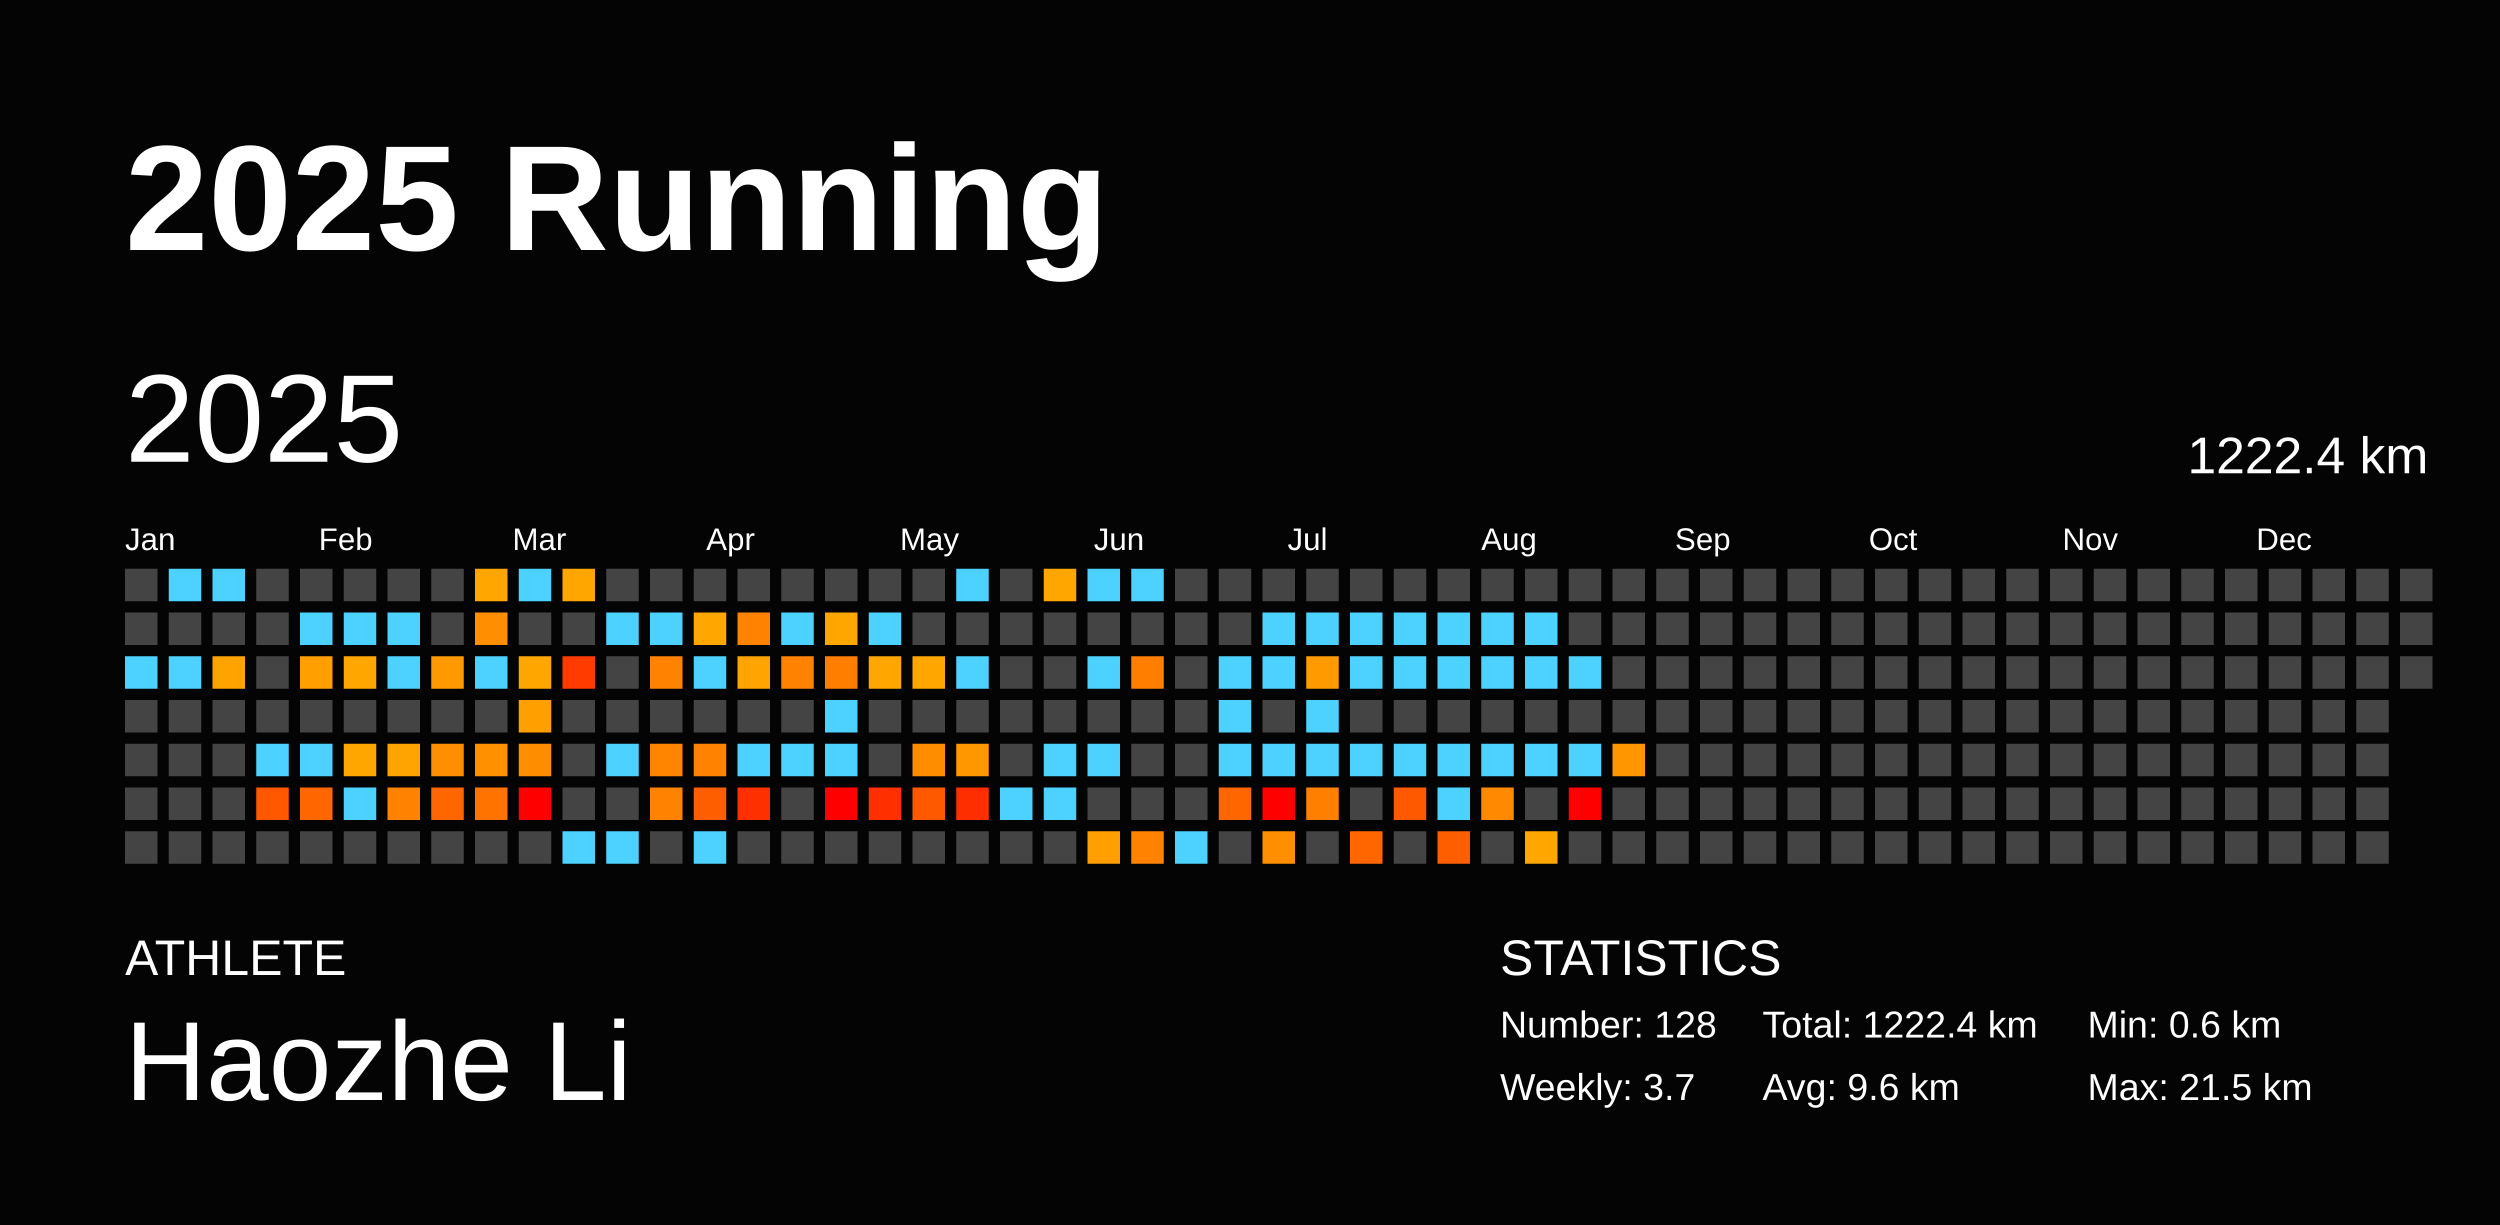
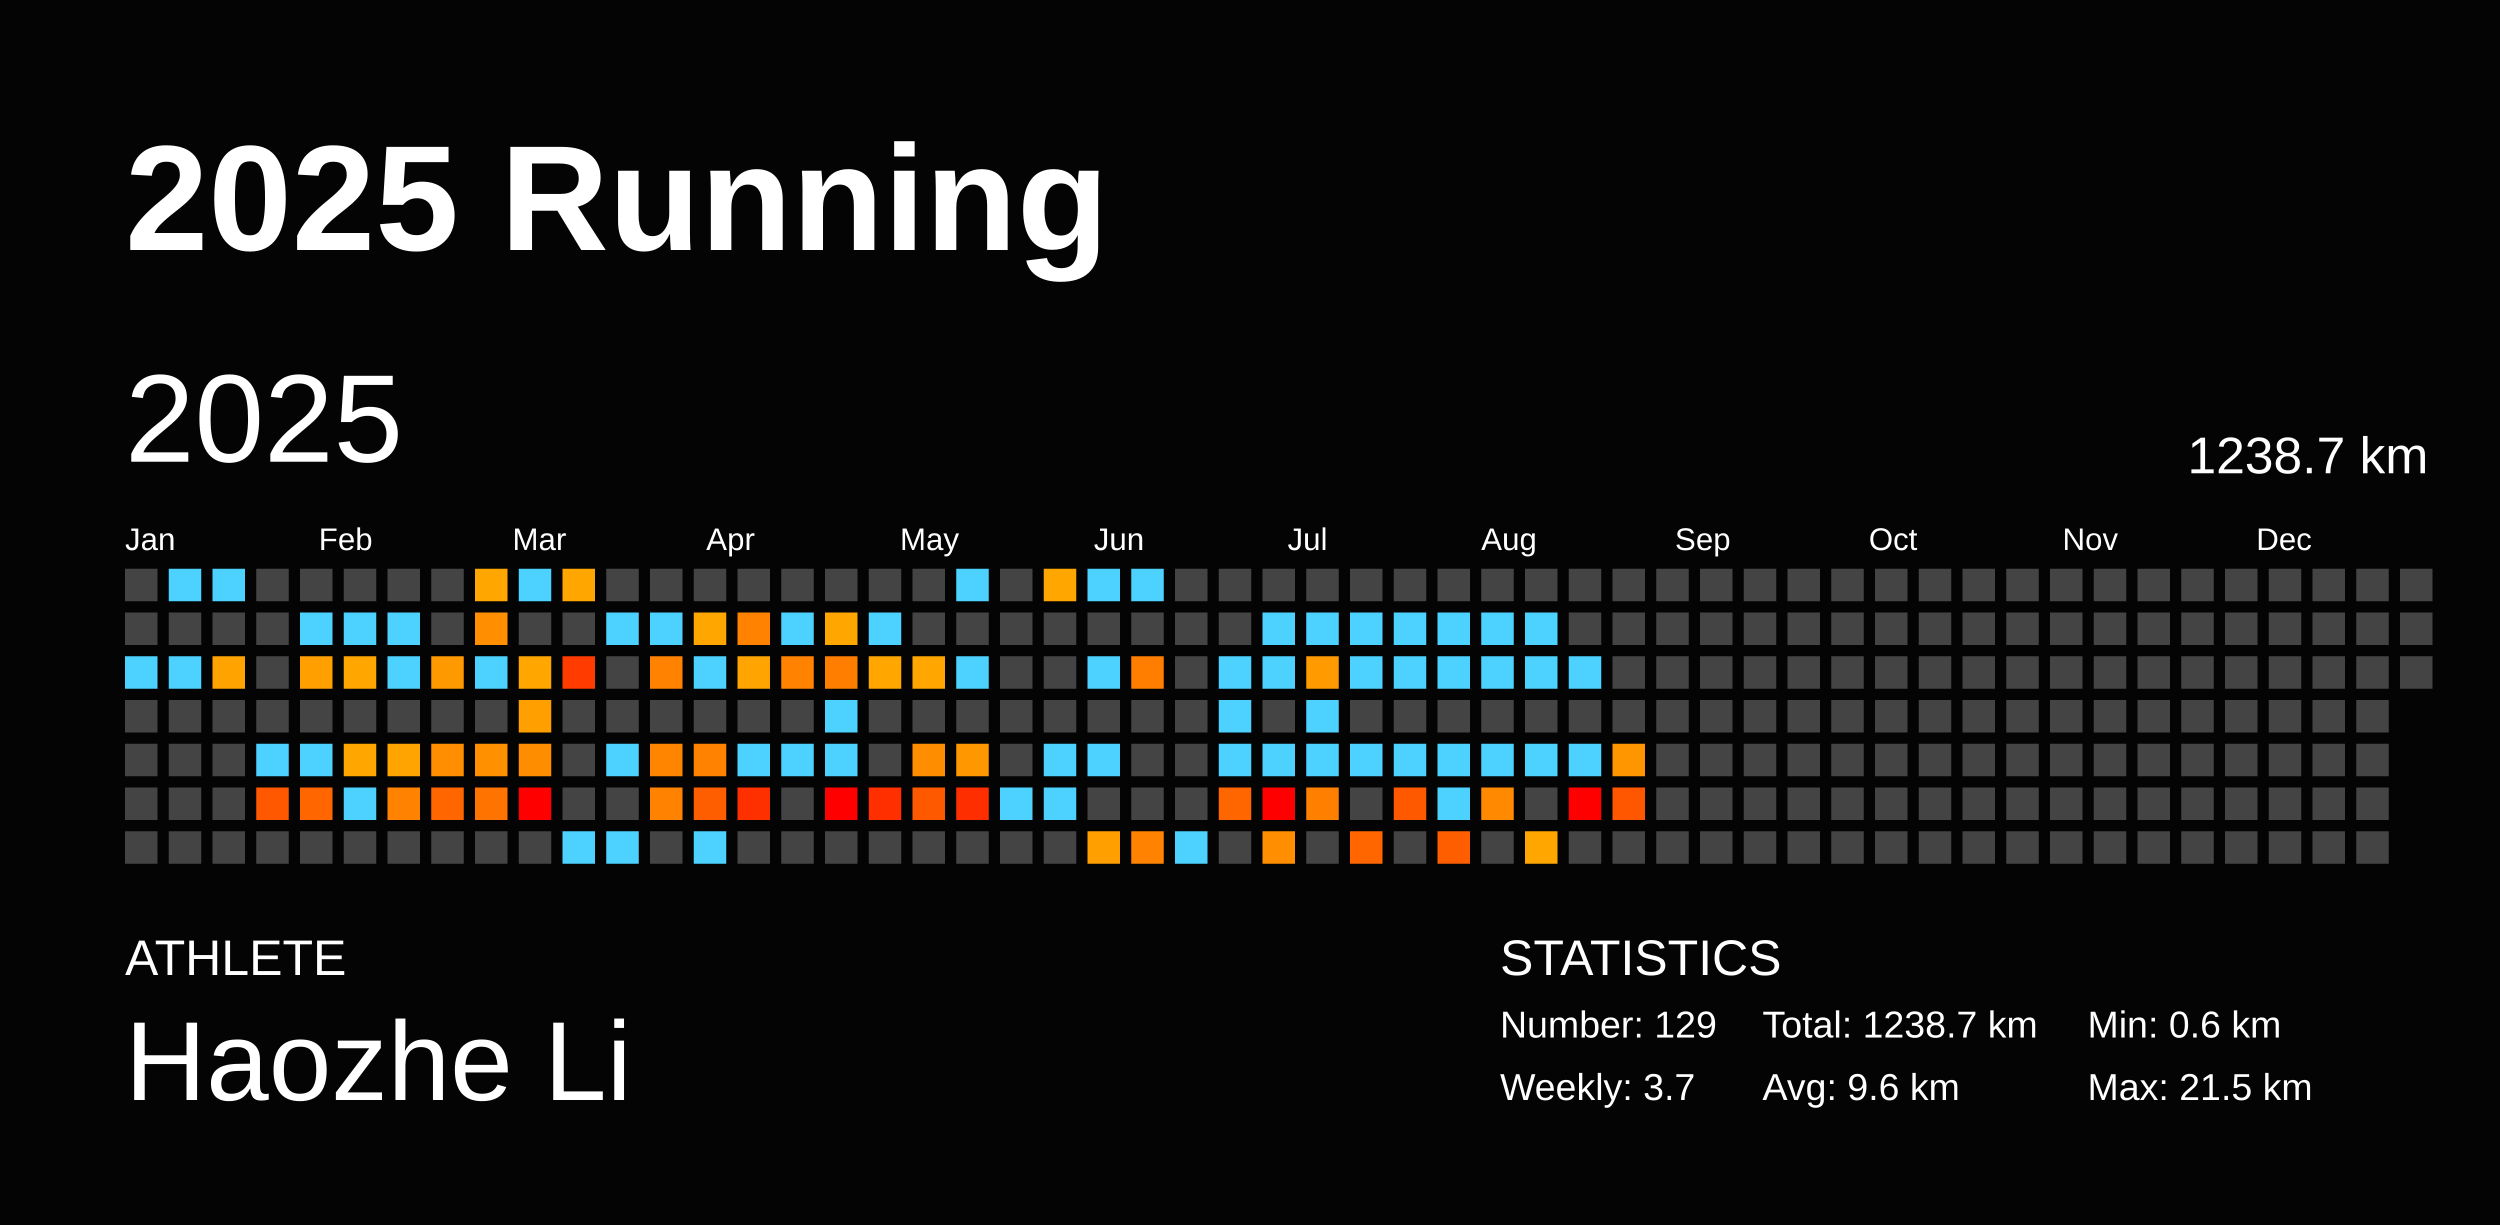
<svg xmlns="http://www.w3.org/2000/svg" baseProfile="full" height="98mm" version="1.1" viewBox="0,0,200,98" width="200mm">
  <defs />
  <rect fill="#040404" height="98" width="200" x="0" y="0" />
  <text fill="#FFFFFF" style="font-size:12px; font-family:Arial; font-weight:bold;" x="10" y="20">2025 Running</text>
  <text fill="#FFFFFF" style="font-size:4px; font-family:Arial" x="10" y="78">ATHLETE</text>
  <text fill="#FFFFFF" style="font-size:9px; font-family:Arial" x="10" y="88">Haozhe Li</text>
  <text fill="#FFFFFF" style="font-size:4px; font-family:Arial" x="120" y="78">STATISTICS</text>
-   <text fill="#FFFFFF" style="font-size:3px; font-family:Arial" x="120" y="83">Number: 128</text>
+   <text fill="#FFFFFF" style="font-size:3px; font-family:Arial" x="120" y="83">Number: 129</text>
  <text fill="#FFFFFF" style="font-size:3px; font-family:Arial" x="120" y="88">Weekly: 3.7</text>
-   <text fill="#FFFFFF" style="font-size:3px; font-family:Arial" x="141" y="83">Total: 1222.4 km</text>
+   <text fill="#FFFFFF" style="font-size:3px; font-family:Arial" x="141" y="83">Total: 1238.7 km</text>
  <text fill="#FFFFFF" style="font-size:3px; font-family:Arial" x="141" y="88">Avg: 9.6 km</text>
  <text fill="#FFFFFF" style="font-size:3px; font-family:Arial" x="167" y="83">Min: 0.6 km</text>
  <text fill="#FFFFFF" style="font-size:3px; font-family:Arial" x="167" y="88">Max: 21.5 km</text>
  <text dominant-baseline="hanging" fill="#FFFFFF" style="font-size:10.0px; font-family:Arial;" x="10" y="30">2025</text>
-   <text dominant-baseline="hanging" fill="#FFFFFF" style="font-size:4.125px; font-family:Arial;" x="175" y="35">1222.4 km</text>
+   <text dominant-baseline="hanging" fill="#FFFFFF" style="font-size:4.125px; font-family:Arial;" x="175" y="35">1238.7 km</text>
  <text fill="#FFFFFF" style="font-size:2.5px; font-family:Arial" x="10.0" y="44">Jan</text>
  <text fill="#FFFFFF" style="font-size:2.5px; font-family:Arial" x="25.5" y="44">Feb</text>
  <text fill="#FFFFFF" style="font-size:2.5px; font-family:Arial" x="41.0" y="44">Mar</text>
  <text fill="#FFFFFF" style="font-size:2.5px; font-family:Arial" x="56.5" y="44">Apr</text>
  <text fill="#FFFFFF" style="font-size:2.5px; font-family:Arial" x="72.0" y="44">May</text>
  <text fill="#FFFFFF" style="font-size:2.5px; font-family:Arial" x="87.5" y="44">Jun</text>
  <text fill="#FFFFFF" style="font-size:2.5px; font-family:Arial" x="103.0" y="44">Jul</text>
  <text fill="#FFFFFF" style="font-size:2.5px; font-family:Arial" x="118.5" y="44">Aug</text>
  <text fill="#FFFFFF" style="font-size:2.5px; font-family:Arial" x="134.0" y="44">Sep</text>
  <text fill="#FFFFFF" style="font-size:2.5px; font-family:Arial" x="149.5" y="44">Oct</text>
  <text fill="#FFFFFF" style="font-size:2.5px; font-family:Arial" x="165.0" y="44">Nov</text>
  <text fill="#FFFFFF" style="font-size:2.5px; font-family:Arial" x="180.5" y="44">Dec</text>
  <rect fill="#444444" height="2.6" width="2.6" x="10.0" y="45.5" />
  <rect fill="#444444" height="2.6" width="2.6" x="10.0" y="49.0" />
  <rect fill="#4dd2ff" height="2.6" width="2.6" x="10.0" y="52.5" />
  <rect fill="#444444" height="2.6" width="2.6" x="10.0" y="56.0" />
  <rect fill="#444444" height="2.6" width="2.6" x="10.0" y="59.5" />
  <rect fill="#444444" height="2.6" width="2.6" x="10.0" y="63.0" />
  <rect fill="#444444" height="2.6" width="2.6" x="10.0" y="66.5" />
  <rect fill="#4dd2ff" height="2.6" width="2.6" x="13.5" y="45.5" />
  <rect fill="#444444" height="2.6" width="2.6" x="13.5" y="49.0" />
  <rect fill="#4dd2ff" height="2.6" width="2.6" x="13.5" y="52.5" />
  <rect fill="#444444" height="2.6" width="2.6" x="13.5" y="56.0" />
  <rect fill="#444444" height="2.6" width="2.6" x="13.5" y="59.5" />
  <rect fill="#444444" height="2.6" width="2.6" x="13.5" y="63.0" />
  <rect fill="#444444" height="2.6" width="2.6" x="13.5" y="66.5" />
  <rect fill="#4dd2ff" height="2.6" width="2.6" x="17.0" y="45.5" />
  <rect fill="#444444" height="2.6" width="2.6" x="17.0" y="49.0" />
  <rect fill="#ffa300" height="2.6" width="2.6" x="17.0" y="52.5" />
  <rect fill="#444444" height="2.6" width="2.6" x="17.0" y="56.0" />
  <rect fill="#444444" height="2.6" width="2.6" x="17.0" y="59.5" />
  <rect fill="#444444" height="2.6" width="2.6" x="17.0" y="63.0" />
  <rect fill="#444444" height="2.6" width="2.6" x="17.0" y="66.5" />
  <rect fill="#444444" height="2.6" width="2.6" x="20.5" y="45.5" />
  <rect fill="#444444" height="2.6" width="2.6" x="20.5" y="49.0" />
  <rect fill="#444444" height="2.6" width="2.6" x="20.5" y="52.5" />
  <rect fill="#444444" height="2.6" width="2.6" x="20.5" y="56.0" />
  <rect fill="#4dd2ff" height="2.6" width="2.6" x="20.5" y="59.5" />
  <rect fill="#ff5800" height="2.6" width="2.6" x="20.5" y="63.0" />
  <rect fill="#444444" height="2.6" width="2.6" x="20.5" y="66.5" />
  <rect fill="#444444" height="2.6" width="2.6" x="24.0" y="45.5" />
  <rect fill="#4dd2ff" height="2.6" width="2.6" x="24.0" y="49.0" />
  <rect fill="#ffa000" height="2.6" width="2.6" x="24.0" y="52.5" />
  <rect fill="#444444" height="2.6" width="2.6" x="24.0" y="56.0" />
  <rect fill="#4dd2ff" height="2.6" width="2.6" x="24.0" y="59.5" />
  <rect fill="#ff6600" height="2.6" width="2.6" x="24.0" y="63.0" />
  <rect fill="#444444" height="2.6" width="2.6" x="24.0" y="66.5" />
  <rect fill="#444444" height="2.6" width="2.6" x="27.5" y="45.5" />
  <rect fill="#4dd2ff" height="2.6" width="2.6" x="27.5" y="49.0" />
  <rect fill="#ffa600" height="2.6" width="2.6" x="27.5" y="52.5" />
  <rect fill="#444444" height="2.6" width="2.6" x="27.5" y="56.0" />
  <rect fill="#ffa600" height="2.6" width="2.6" x="27.5" y="59.5" />
  <rect fill="#4dd2ff" height="2.6" width="2.6" x="27.5" y="63.0" />
  <rect fill="#444444" height="2.6" width="2.6" x="27.5" y="66.5" />
  <rect fill="#444444" height="2.6" width="2.6" x="31.0" y="45.5" />
  <rect fill="#4dd2ff" height="2.6" width="2.6" x="31.0" y="49.0" />
  <rect fill="#4dd2ff" height="2.6" width="2.6" x="31.0" y="52.5" />
  <rect fill="#444444" height="2.6" width="2.6" x="31.0" y="56.0" />
  <rect fill="#ffa400" height="2.6" width="2.6" x="31.0" y="59.5" />
  <rect fill="#ff8300" height="2.6" width="2.6" x="31.0" y="63.0" />
  <rect fill="#444444" height="2.6" width="2.6" x="31.0" y="66.5" />
  <rect fill="#444444" height="2.6" width="2.6" x="34.5" y="45.5" />
  <rect fill="#444444" height="2.6" width="2.6" x="34.5" y="49.0" />
  <rect fill="#ff9900" height="2.6" width="2.6" x="34.5" y="52.5" />
  <rect fill="#444444" height="2.6" width="2.6" x="34.5" y="56.0" />
  <rect fill="#ff8f00" height="2.6" width="2.6" x="34.5" y="59.5" />
  <rect fill="#ff6600" height="2.6" width="2.6" x="34.5" y="63.0" />
  <rect fill="#444444" height="2.6" width="2.6" x="34.5" y="66.5" />
  <rect fill="#ffa700" height="2.6" width="2.6" x="38.0" y="45.5" />
  <rect fill="#ff8f00" height="2.6" width="2.6" x="38.0" y="49.0" />
  <rect fill="#4dd2ff" height="2.6" width="2.6" x="38.0" y="52.5" />
  <rect fill="#444444" height="2.6" width="2.6" x="38.0" y="56.0" />
  <rect fill="#ff9100" height="2.6" width="2.6" x="38.0" y="59.5" />
  <rect fill="#ff7400" height="2.6" width="2.6" x="38.0" y="63.0" />
  <rect fill="#444444" height="2.6" width="2.6" x="38.0" y="66.5" />
  <rect fill="#4dd2ff" height="2.6" width="2.6" x="41.5" y="45.5" />
  <rect fill="#444444" height="2.6" width="2.6" x="41.5" y="49.0" />
  <rect fill="#ffa700" height="2.6" width="2.6" x="41.5" y="52.5" />
  <rect fill="#ff9f00" height="2.6" width="2.6" x="41.5" y="56.0" />
  <rect fill="#ff8d00" height="2.6" width="2.6" x="41.5" y="59.5" />
  <rect fill="red" height="2.6" width="2.6" x="41.5" y="63.0" />
  <rect fill="#444444" height="2.6" width="2.6" x="41.5" y="66.5" />
  <rect fill="#ffa700" height="2.6" width="2.6" x="45.0" y="45.5" />
  <rect fill="#444444" height="2.6" width="2.6" x="45.0" y="49.0" />
  <rect fill="#ff3b00" height="2.6" width="2.6" x="45.0" y="52.5" />
  <rect fill="#444444" height="2.6" width="2.6" x="45.0" y="56.0" />
  <rect fill="#444444" height="2.6" width="2.6" x="45.0" y="59.5" />
  <rect fill="#444444" height="2.6" width="2.6" x="45.0" y="63.0" />
  <rect fill="#4dd2ff" height="2.6" width="2.6" x="45.0" y="66.5" />
  <rect fill="#444444" height="2.6" width="2.6" x="48.5" y="45.5" />
  <rect fill="#4dd2ff" height="2.6" width="2.6" x="48.5" y="49.0" />
  <rect fill="#444444" height="2.6" width="2.6" x="48.5" y="52.5" />
  <rect fill="#444444" height="2.6" width="2.6" x="48.5" y="56.0" />
  <rect fill="#4dd2ff" height="2.6" width="2.6" x="48.5" y="59.5" />
  <rect fill="#444444" height="2.6" width="2.6" x="48.5" y="63.0" />
  <rect fill="#4dd2ff" height="2.6" width="2.6" x="48.5" y="66.5" />
  <rect fill="#444444" height="2.6" width="2.6" x="52.0" y="45.5" />
  <rect fill="#4dd2ff" height="2.6" width="2.6" x="52.0" y="49.0" />
  <rect fill="#ff8300" height="2.6" width="2.6" x="52.0" y="52.5" />
  <rect fill="#444444" height="2.6" width="2.6" x="52.0" y="56.0" />
  <rect fill="#ff8400" height="2.6" width="2.6" x="52.0" y="59.5" />
  <rect fill="#ff8300" height="2.6" width="2.6" x="52.0" y="63.0" />
  <rect fill="#444444" height="2.6" width="2.6" x="52.0" y="66.5" />
  <rect fill="#444444" height="2.6" width="2.6" x="55.5" y="45.5" />
  <rect fill="#ffa600" height="2.6" width="2.6" x="55.5" y="49.0" />
  <rect fill="#4dd2ff" height="2.6" width="2.6" x="55.5" y="52.5" />
  <rect fill="#444444" height="2.6" width="2.6" x="55.5" y="56.0" />
  <rect fill="#ff8300" height="2.6" width="2.6" x="55.5" y="59.5" />
  <rect fill="#ff5e00" height="2.6" width="2.6" x="55.5" y="63.0" />
  <rect fill="#4dd2ff" height="2.6" width="2.6" x="55.5" y="66.5" />
  <rect fill="#444444" height="2.6" width="2.6" x="59.0" y="45.5" />
  <rect fill="#ff8200" height="2.6" width="2.6" x="59.0" y="49.0" />
  <rect fill="#ffa400" height="2.6" width="2.6" x="59.0" y="52.5" />
  <rect fill="#444444" height="2.6" width="2.6" x="59.0" y="56.0" />
  <rect fill="#4dd2ff" height="2.6" width="2.6" x="59.0" y="59.5" />
  <rect fill="#ff3000" height="2.6" width="2.6" x="59.0" y="63.0" />
  <rect fill="#444444" height="2.6" width="2.6" x="59.0" y="66.5" />
  <rect fill="#444444" height="2.6" width="2.6" x="62.5" y="45.5" />
  <rect fill="#4dd2ff" height="2.6" width="2.6" x="62.5" y="49.0" />
  <rect fill="#ff8300" height="2.6" width="2.6" x="62.5" y="52.5" />
  <rect fill="#444444" height="2.6" width="2.6" x="62.5" y="56.0" />
  <rect fill="#4dd2ff" height="2.6" width="2.6" x="62.5" y="59.5" />
  <rect fill="#444444" height="2.6" width="2.6" x="62.5" y="63.0" />
  <rect fill="#444444" height="2.6" width="2.6" x="62.5" y="66.5" />
  <rect fill="#444444" height="2.6" width="2.6" x="66.0" y="45.5" />
  <rect fill="#ffa600" height="2.6" width="2.6" x="66.0" y="49.0" />
  <rect fill="#ff7e00" height="2.6" width="2.6" x="66.0" y="52.5" />
  <rect fill="#4dd2ff" height="2.6" width="2.6" x="66.0" y="56.0" />
  <rect fill="#4dd2ff" height="2.6" width="2.6" x="66.0" y="59.5" />
  <rect fill="red" height="2.6" width="2.6" x="66.0" y="63.0" />
  <rect fill="#444444" height="2.6" width="2.6" x="66.0" y="66.5" />
  <rect fill="#444444" height="2.6" width="2.6" x="69.5" y="45.5" />
  <rect fill="#4dd2ff" height="2.6" width="2.6" x="69.5" y="49.0" />
  <rect fill="#ffa700" height="2.6" width="2.6" x="69.5" y="52.5" />
  <rect fill="#444444" height="2.6" width="2.6" x="69.5" y="56.0" />
  <rect fill="#444444" height="2.6" width="2.6" x="69.5" y="59.5" />
  <rect fill="#ff2f00" height="2.6" width="2.6" x="69.5" y="63.0" />
  <rect fill="#444444" height="2.6" width="2.6" x="69.5" y="66.5" />
  <rect fill="#444444" height="2.6" width="2.6" x="73.0" y="45.5" />
  <rect fill="#444444" height="2.6" width="2.6" x="73.0" y="49.0" />
  <rect fill="#ffa700" height="2.6" width="2.6" x="73.0" y="52.5" />
  <rect fill="#444444" height="2.6" width="2.6" x="73.0" y="56.0" />
  <rect fill="#ff8d00" height="2.6" width="2.6" x="73.0" y="59.5" />
  <rect fill="#ff5900" height="2.6" width="2.6" x="73.0" y="63.0" />
  <rect fill="#444444" height="2.6" width="2.6" x="73.0" y="66.5" />
  <rect fill="#4dd2ff" height="2.6" width="2.6" x="76.5" y="45.5" />
  <rect fill="#444444" height="2.6" width="2.6" x="76.5" y="49.0" />
  <rect fill="#4dd2ff" height="2.6" width="2.6" x="76.5" y="52.5" />
  <rect fill="#444444" height="2.6" width="2.6" x="76.5" y="56.0" />
  <rect fill="#ff9700" height="2.6" width="2.6" x="76.5" y="59.5" />
  <rect fill="#ff2e00" height="2.6" width="2.6" x="76.5" y="63.0" />
  <rect fill="#444444" height="2.6" width="2.6" x="76.5" y="66.5" />
  <rect fill="#444444" height="2.6" width="2.6" x="80.0" y="45.5" />
  <rect fill="#444444" height="2.6" width="2.6" x="80.0" y="49.0" />
  <rect fill="#444444" height="2.6" width="2.6" x="80.0" y="52.5" />
  <rect fill="#444444" height="2.6" width="2.6" x="80.0" y="56.0" />
  <rect fill="#444444" height="2.6" width="2.6" x="80.0" y="59.5" />
  <rect fill="#4dd2ff" height="2.6" width="2.6" x="80.0" y="63.0" />
  <rect fill="#444444" height="2.6" width="2.6" x="80.0" y="66.5" />
  <rect fill="#ffa700" height="2.6" width="2.6" x="83.5" y="45.5" />
  <rect fill="#444444" height="2.6" width="2.6" x="83.5" y="49.0" />
  <rect fill="#444444" height="2.6" width="2.6" x="83.5" y="52.5" />
  <rect fill="#444444" height="2.6" width="2.6" x="83.5" y="56.0" />
  <rect fill="#4dd2ff" height="2.6" width="2.6" x="83.5" y="59.5" />
  <rect fill="#4dd2ff" height="2.6" width="2.6" x="83.5" y="63.0" />
  <rect fill="#444444" height="2.6" width="2.6" x="83.5" y="66.5" />
  <rect fill="#4dd2ff" height="2.6" width="2.6" x="87.0" y="45.5" />
  <rect fill="#444444" height="2.6" width="2.6" x="87.0" y="49.0" />
  <rect fill="#4dd2ff" height="2.6" width="2.6" x="87.0" y="52.5" />
  <rect fill="#444444" height="2.6" width="2.6" x="87.0" y="56.0" />
  <rect fill="#4dd2ff" height="2.6" width="2.6" x="87.0" y="59.5" />
  <rect fill="#444444" height="2.6" width="2.6" x="87.0" y="63.0" />
  <rect fill="#ffa000" height="2.6" width="2.6" x="87.0" y="66.5" />
  <rect fill="#4dd2ff" height="2.6" width="2.6" x="90.5" y="45.5" />
  <rect fill="#444444" height="2.6" width="2.6" x="90.5" y="49.0" />
  <rect fill="#ff7e00" height="2.6" width="2.6" x="90.5" y="52.5" />
  <rect fill="#444444" height="2.6" width="2.6" x="90.5" y="56.0" />
  <rect fill="#444444" height="2.6" width="2.6" x="90.5" y="59.5" />
  <rect fill="#444444" height="2.6" width="2.6" x="90.5" y="63.0" />
  <rect fill="#ff8200" height="2.6" width="2.6" x="90.5" y="66.5" />
  <rect fill="#444444" height="2.6" width="2.6" x="94.0" y="45.5" />
  <rect fill="#444444" height="2.6" width="2.6" x="94.0" y="49.0" />
  <rect fill="#444444" height="2.6" width="2.6" x="94.0" y="52.5" />
  <rect fill="#444444" height="2.6" width="2.6" x="94.0" y="56.0" />
  <rect fill="#444444" height="2.6" width="2.6" x="94.0" y="59.5" />
  <rect fill="#444444" height="2.6" width="2.6" x="94.0" y="63.0" />
  <rect fill="#4dd2ff" height="2.6" width="2.6" x="94.0" y="66.5" />
  <rect fill="#444444" height="2.6" width="2.6" x="97.5" y="45.5" />
  <rect fill="#444444" height="2.6" width="2.6" x="97.5" y="49.0" />
  <rect fill="#4dd2ff" height="2.6" width="2.6" x="97.5" y="52.5" />
  <rect fill="#4dd2ff" height="2.6" width="2.6" x="97.5" y="56.0" />
  <rect fill="#4dd2ff" height="2.6" width="2.6" x="97.5" y="59.5" />
  <rect fill="#ff6600" height="2.6" width="2.6" x="97.5" y="63.0" />
  <rect fill="#444444" height="2.6" width="2.6" x="97.5" y="66.5" />
  <rect fill="#444444" height="2.6" width="2.6" x="101.0" y="45.5" />
  <rect fill="#4dd2ff" height="2.6" width="2.6" x="101.0" y="49.0" />
  <rect fill="#4dd2ff" height="2.6" width="2.6" x="101.0" y="52.5" />
  <rect fill="#444444" height="2.6" width="2.6" x="101.0" y="56.0" />
  <rect fill="#4dd2ff" height="2.6" width="2.6" x="101.0" y="59.5" />
  <rect fill="red" height="2.6" width="2.6" x="101.0" y="63.0" />
  <rect fill="#ff8f00" height="2.6" width="2.6" x="101.0" y="66.5" />
  <rect fill="#444444" height="2.6" width="2.6" x="104.5" y="45.5" />
  <rect fill="#4dd2ff" height="2.6" width="2.6" x="104.5" y="49.0" />
  <rect fill="#ff9a00" height="2.6" width="2.6" x="104.5" y="52.5" />
  <rect fill="#4dd2ff" height="2.6" width="2.6" x="104.5" y="56.0" />
  <rect fill="#4dd2ff" height="2.6" width="2.6" x="104.5" y="59.5" />
  <rect fill="#ff8000" height="2.6" width="2.6" x="104.5" y="63.0" />
  <rect fill="#444444" height="2.6" width="2.6" x="104.5" y="66.5" />
  <rect fill="#444444" height="2.6" width="2.6" x="108.0" y="45.5" />
  <rect fill="#4dd2ff" height="2.6" width="2.6" x="108.0" y="49.0" />
  <rect fill="#4dd2ff" height="2.6" width="2.6" x="108.0" y="52.5" />
  <rect fill="#444444" height="2.6" width="2.6" x="108.0" y="56.0" />
  <rect fill="#4dd2ff" height="2.6" width="2.6" x="108.0" y="59.5" />
  <rect fill="#444444" height="2.6" width="2.6" x="108.0" y="63.0" />
  <rect fill="#ff6600" height="2.6" width="2.6" x="108.0" y="66.5" />
  <rect fill="#444444" height="2.6" width="2.6" x="111.5" y="45.5" />
  <rect fill="#4dd2ff" height="2.6" width="2.6" x="111.5" y="49.0" />
  <rect fill="#4dd2ff" height="2.6" width="2.6" x="111.5" y="52.5" />
  <rect fill="#444444" height="2.6" width="2.6" x="111.5" y="56.0" />
  <rect fill="#4dd2ff" height="2.6" width="2.6" x="111.5" y="59.5" />
  <rect fill="#ff5900" height="2.6" width="2.6" x="111.5" y="63.0" />
  <rect fill="#444444" height="2.6" width="2.6" x="111.5" y="66.5" />
  <rect fill="#444444" height="2.6" width="2.6" x="115.0" y="45.5" />
  <rect fill="#4dd2ff" height="2.6" width="2.6" x="115.0" y="49.0" />
  <rect fill="#4dd2ff" height="2.6" width="2.6" x="115.0" y="52.5" />
  <rect fill="#444444" height="2.6" width="2.6" x="115.0" y="56.0" />
  <rect fill="#4dd2ff" height="2.6" width="2.6" x="115.0" y="59.5" />
  <rect fill="#4dd2ff" height="2.6" width="2.6" x="115.0" y="63.0" />
  <rect fill="#ff5e00" height="2.6" width="2.6" x="115.0" y="66.5" />
  <rect fill="#444444" height="2.6" width="2.6" x="118.5" y="45.5" />
  <rect fill="#4dd2ff" height="2.6" width="2.6" x="118.5" y="49.0" />
  <rect fill="#4dd2ff" height="2.6" width="2.6" x="118.5" y="52.5" />
  <rect fill="#444444" height="2.6" width="2.6" x="118.5" y="56.0" />
  <rect fill="#4dd2ff" height="2.6" width="2.6" x="118.5" y="59.5" />
  <rect fill="#ff8900" height="2.6" width="2.6" x="118.5" y="63.0" />
  <rect fill="#444444" height="2.6" width="2.6" x="118.5" y="66.5" />
  <rect fill="#444444" height="2.6" width="2.6" x="122.0" y="45.5" />
  <rect fill="#4dd2ff" height="2.6" width="2.6" x="122.0" y="49.0" />
  <rect fill="#4dd2ff" height="2.6" width="2.6" x="122.0" y="52.5" />
  <rect fill="#444444" height="2.6" width="2.6" x="122.0" y="56.0" />
  <rect fill="#4dd2ff" height="2.6" width="2.6" x="122.0" y="59.5" />
  <rect fill="#444444" height="2.6" width="2.6" x="122.0" y="63.0" />
  <rect fill="#ffa700" height="2.6" width="2.6" x="122.0" y="66.5" />
  <rect fill="#444444" height="2.6" width="2.6" x="125.5" y="45.5" />
  <rect fill="#444444" height="2.6" width="2.6" x="125.5" y="49.0" />
  <rect fill="#4dd2ff" height="2.6" width="2.6" x="125.5" y="52.5" />
  <rect fill="#444444" height="2.6" width="2.6" x="125.5" y="56.0" />
  <rect fill="#4dd2ff" height="2.6" width="2.6" x="125.5" y="59.5" />
  <rect fill="red" height="2.6" width="2.6" x="125.5" y="63.0" />
  <rect fill="#444444" height="2.6" width="2.6" x="125.5" y="66.5" />
  <rect fill="#444444" height="2.6" width="2.6" x="129.0" y="45.5" />
  <rect fill="#444444" height="2.6" width="2.6" x="129.0" y="49.0" />
  <rect fill="#444444" height="2.6" width="2.6" x="129.0" y="52.5" />
  <rect fill="#444444" height="2.6" width="2.6" x="129.0" y="56.0" />
  <rect fill="#ff9600" height="2.6" width="2.6" x="129.0" y="59.5" />
-   <rect fill="#444444" height="2.6" width="2.6" x="129.0" y="63.0" />
+   <rect fill="#ff5600" height="2.6" width="2.6" x="129.0" y="63.0" />
  <rect fill="#444444" height="2.6" width="2.6" x="129.0" y="66.5" />
  <rect fill="#444444" height="2.6" width="2.6" x="132.5" y="45.5" />
  <rect fill="#444444" height="2.6" width="2.6" x="132.5" y="49.0" />
  <rect fill="#444444" height="2.6" width="2.6" x="132.5" y="52.5" />
  <rect fill="#444444" height="2.6" width="2.6" x="132.5" y="56.0" />
  <rect fill="#444444" height="2.6" width="2.6" x="132.5" y="59.5" />
  <rect fill="#444444" height="2.6" width="2.6" x="132.5" y="63.0" />
  <rect fill="#444444" height="2.6" width="2.6" x="132.5" y="66.5" />
  <rect fill="#444444" height="2.6" width="2.6" x="136.0" y="45.5" />
  <rect fill="#444444" height="2.6" width="2.6" x="136.0" y="49.0" />
  <rect fill="#444444" height="2.6" width="2.6" x="136.0" y="52.5" />
  <rect fill="#444444" height="2.6" width="2.6" x="136.0" y="56.0" />
  <rect fill="#444444" height="2.6" width="2.6" x="136.0" y="59.5" />
  <rect fill="#444444" height="2.6" width="2.6" x="136.0" y="63.0" />
  <rect fill="#444444" height="2.6" width="2.6" x="136.0" y="66.5" />
  <rect fill="#444444" height="2.6" width="2.6" x="139.5" y="45.5" />
  <rect fill="#444444" height="2.6" width="2.6" x="139.5" y="49.0" />
  <rect fill="#444444" height="2.6" width="2.6" x="139.5" y="52.5" />
  <rect fill="#444444" height="2.6" width="2.6" x="139.5" y="56.0" />
  <rect fill="#444444" height="2.6" width="2.6" x="139.5" y="59.5" />
  <rect fill="#444444" height="2.6" width="2.6" x="139.5" y="63.0" />
  <rect fill="#444444" height="2.6" width="2.6" x="139.5" y="66.5" />
  <rect fill="#444444" height="2.6" width="2.6" x="143.0" y="45.5" />
  <rect fill="#444444" height="2.6" width="2.6" x="143.0" y="49.0" />
  <rect fill="#444444" height="2.6" width="2.6" x="143.0" y="52.5" />
  <rect fill="#444444" height="2.6" width="2.6" x="143.0" y="56.0" />
  <rect fill="#444444" height="2.6" width="2.6" x="143.0" y="59.5" />
  <rect fill="#444444" height="2.6" width="2.6" x="143.0" y="63.0" />
  <rect fill="#444444" height="2.6" width="2.6" x="143.0" y="66.5" />
  <rect fill="#444444" height="2.6" width="2.6" x="146.5" y="45.5" />
  <rect fill="#444444" height="2.6" width="2.6" x="146.5" y="49.0" />
  <rect fill="#444444" height="2.6" width="2.6" x="146.5" y="52.5" />
  <rect fill="#444444" height="2.6" width="2.6" x="146.5" y="56.0" />
  <rect fill="#444444" height="2.6" width="2.6" x="146.5" y="59.5" />
  <rect fill="#444444" height="2.6" width="2.6" x="146.5" y="63.0" />
  <rect fill="#444444" height="2.6" width="2.6" x="146.5" y="66.5" />
  <rect fill="#444444" height="2.6" width="2.6" x="150.0" y="45.5" />
  <rect fill="#444444" height="2.6" width="2.6" x="150.0" y="49.0" />
  <rect fill="#444444" height="2.6" width="2.6" x="150.0" y="52.5" />
  <rect fill="#444444" height="2.6" width="2.6" x="150.0" y="56.0" />
  <rect fill="#444444" height="2.6" width="2.6" x="150.0" y="59.5" />
  <rect fill="#444444" height="2.6" width="2.6" x="150.0" y="63.0" />
  <rect fill="#444444" height="2.6" width="2.6" x="150.0" y="66.5" />
  <rect fill="#444444" height="2.6" width="2.6" x="153.5" y="45.5" />
  <rect fill="#444444" height="2.6" width="2.6" x="153.5" y="49.0" />
  <rect fill="#444444" height="2.6" width="2.6" x="153.5" y="52.5" />
  <rect fill="#444444" height="2.6" width="2.6" x="153.5" y="56.0" />
  <rect fill="#444444" height="2.6" width="2.6" x="153.5" y="59.5" />
  <rect fill="#444444" height="2.6" width="2.6" x="153.5" y="63.0" />
  <rect fill="#444444" height="2.6" width="2.6" x="153.5" y="66.5" />
  <rect fill="#444444" height="2.6" width="2.6" x="157.0" y="45.5" />
  <rect fill="#444444" height="2.6" width="2.6" x="157.0" y="49.0" />
  <rect fill="#444444" height="2.6" width="2.6" x="157.0" y="52.5" />
  <rect fill="#444444" height="2.6" width="2.6" x="157.0" y="56.0" />
  <rect fill="#444444" height="2.6" width="2.6" x="157.0" y="59.5" />
  <rect fill="#444444" height="2.6" width="2.6" x="157.0" y="63.0" />
  <rect fill="#444444" height="2.6" width="2.6" x="157.0" y="66.5" />
  <rect fill="#444444" height="2.6" width="2.6" x="160.5" y="45.5" />
  <rect fill="#444444" height="2.6" width="2.6" x="160.5" y="49.0" />
  <rect fill="#444444" height="2.6" width="2.6" x="160.5" y="52.5" />
  <rect fill="#444444" height="2.6" width="2.6" x="160.5" y="56.0" />
  <rect fill="#444444" height="2.6" width="2.6" x="160.5" y="59.5" />
  <rect fill="#444444" height="2.6" width="2.6" x="160.5" y="63.0" />
  <rect fill="#444444" height="2.6" width="2.6" x="160.5" y="66.5" />
  <rect fill="#444444" height="2.6" width="2.6" x="164.0" y="45.5" />
  <rect fill="#444444" height="2.6" width="2.6" x="164.0" y="49.0" />
  <rect fill="#444444" height="2.6" width="2.6" x="164.0" y="52.5" />
  <rect fill="#444444" height="2.6" width="2.6" x="164.0" y="56.0" />
  <rect fill="#444444" height="2.6" width="2.6" x="164.0" y="59.5" />
  <rect fill="#444444" height="2.6" width="2.6" x="164.0" y="63.0" />
  <rect fill="#444444" height="2.6" width="2.6" x="164.0" y="66.5" />
  <rect fill="#444444" height="2.6" width="2.6" x="167.5" y="45.5" />
  <rect fill="#444444" height="2.6" width="2.6" x="167.5" y="49.0" />
  <rect fill="#444444" height="2.6" width="2.6" x="167.5" y="52.5" />
  <rect fill="#444444" height="2.6" width="2.6" x="167.5" y="56.0" />
  <rect fill="#444444" height="2.6" width="2.6" x="167.5" y="59.5" />
  <rect fill="#444444" height="2.6" width="2.6" x="167.5" y="63.0" />
  <rect fill="#444444" height="2.6" width="2.6" x="167.5" y="66.5" />
  <rect fill="#444444" height="2.6" width="2.6" x="171.0" y="45.5" />
  <rect fill="#444444" height="2.6" width="2.6" x="171.0" y="49.0" />
  <rect fill="#444444" height="2.6" width="2.6" x="171.0" y="52.5" />
  <rect fill="#444444" height="2.6" width="2.6" x="171.0" y="56.0" />
  <rect fill="#444444" height="2.6" width="2.6" x="171.0" y="59.5" />
  <rect fill="#444444" height="2.6" width="2.6" x="171.0" y="63.0" />
  <rect fill="#444444" height="2.6" width="2.6" x="171.0" y="66.5" />
  <rect fill="#444444" height="2.6" width="2.6" x="174.5" y="45.5" />
  <rect fill="#444444" height="2.6" width="2.6" x="174.5" y="49.0" />
  <rect fill="#444444" height="2.6" width="2.6" x="174.5" y="52.5" />
  <rect fill="#444444" height="2.6" width="2.6" x="174.5" y="56.0" />
  <rect fill="#444444" height="2.6" width="2.6" x="174.5" y="59.5" />
  <rect fill="#444444" height="2.6" width="2.6" x="174.5" y="63.0" />
  <rect fill="#444444" height="2.6" width="2.6" x="174.5" y="66.5" />
  <rect fill="#444444" height="2.6" width="2.6" x="178.0" y="45.5" />
  <rect fill="#444444" height="2.6" width="2.6" x="178.0" y="49.0" />
  <rect fill="#444444" height="2.6" width="2.6" x="178.0" y="52.5" />
  <rect fill="#444444" height="2.6" width="2.6" x="178.0" y="56.0" />
  <rect fill="#444444" height="2.6" width="2.6" x="178.0" y="59.5" />
  <rect fill="#444444" height="2.6" width="2.6" x="178.0" y="63.0" />
  <rect fill="#444444" height="2.6" width="2.6" x="178.0" y="66.5" />
  <rect fill="#444444" height="2.6" width="2.6" x="181.5" y="45.5" />
  <rect fill="#444444" height="2.6" width="2.6" x="181.5" y="49.0" />
  <rect fill="#444444" height="2.6" width="2.6" x="181.5" y="52.5" />
  <rect fill="#444444" height="2.6" width="2.6" x="181.5" y="56.0" />
  <rect fill="#444444" height="2.6" width="2.6" x="181.5" y="59.5" />
  <rect fill="#444444" height="2.6" width="2.6" x="181.5" y="63.0" />
  <rect fill="#444444" height="2.6" width="2.6" x="181.5" y="66.5" />
  <rect fill="#444444" height="2.6" width="2.6" x="185.0" y="45.5" />
  <rect fill="#444444" height="2.6" width="2.6" x="185.0" y="49.0" />
  <rect fill="#444444" height="2.6" width="2.6" x="185.0" y="52.5" />
  <rect fill="#444444" height="2.6" width="2.6" x="185.0" y="56.0" />
  <rect fill="#444444" height="2.6" width="2.6" x="185.0" y="59.5" />
  <rect fill="#444444" height="2.6" width="2.6" x="185.0" y="63.0" />
  <rect fill="#444444" height="2.6" width="2.6" x="185.0" y="66.5" />
  <rect fill="#444444" height="2.6" width="2.6" x="188.5" y="45.5" />
  <rect fill="#444444" height="2.6" width="2.6" x="188.5" y="49.0" />
  <rect fill="#444444" height="2.6" width="2.6" x="188.5" y="52.5" />
  <rect fill="#444444" height="2.6" width="2.6" x="188.5" y="56.0" />
  <rect fill="#444444" height="2.6" width="2.6" x="188.5" y="59.5" />
  <rect fill="#444444" height="2.6" width="2.6" x="188.5" y="63.0" />
  <rect fill="#444444" height="2.6" width="2.6" x="188.5" y="66.5" />
  <rect fill="#444444" height="2.6" width="2.6" x="192.0" y="45.5" />
  <rect fill="#444444" height="2.6" width="2.6" x="192.0" y="49.0" />
  <rect fill="#444444" height="2.6" width="2.6" x="192.0" y="52.5" />
</svg>
